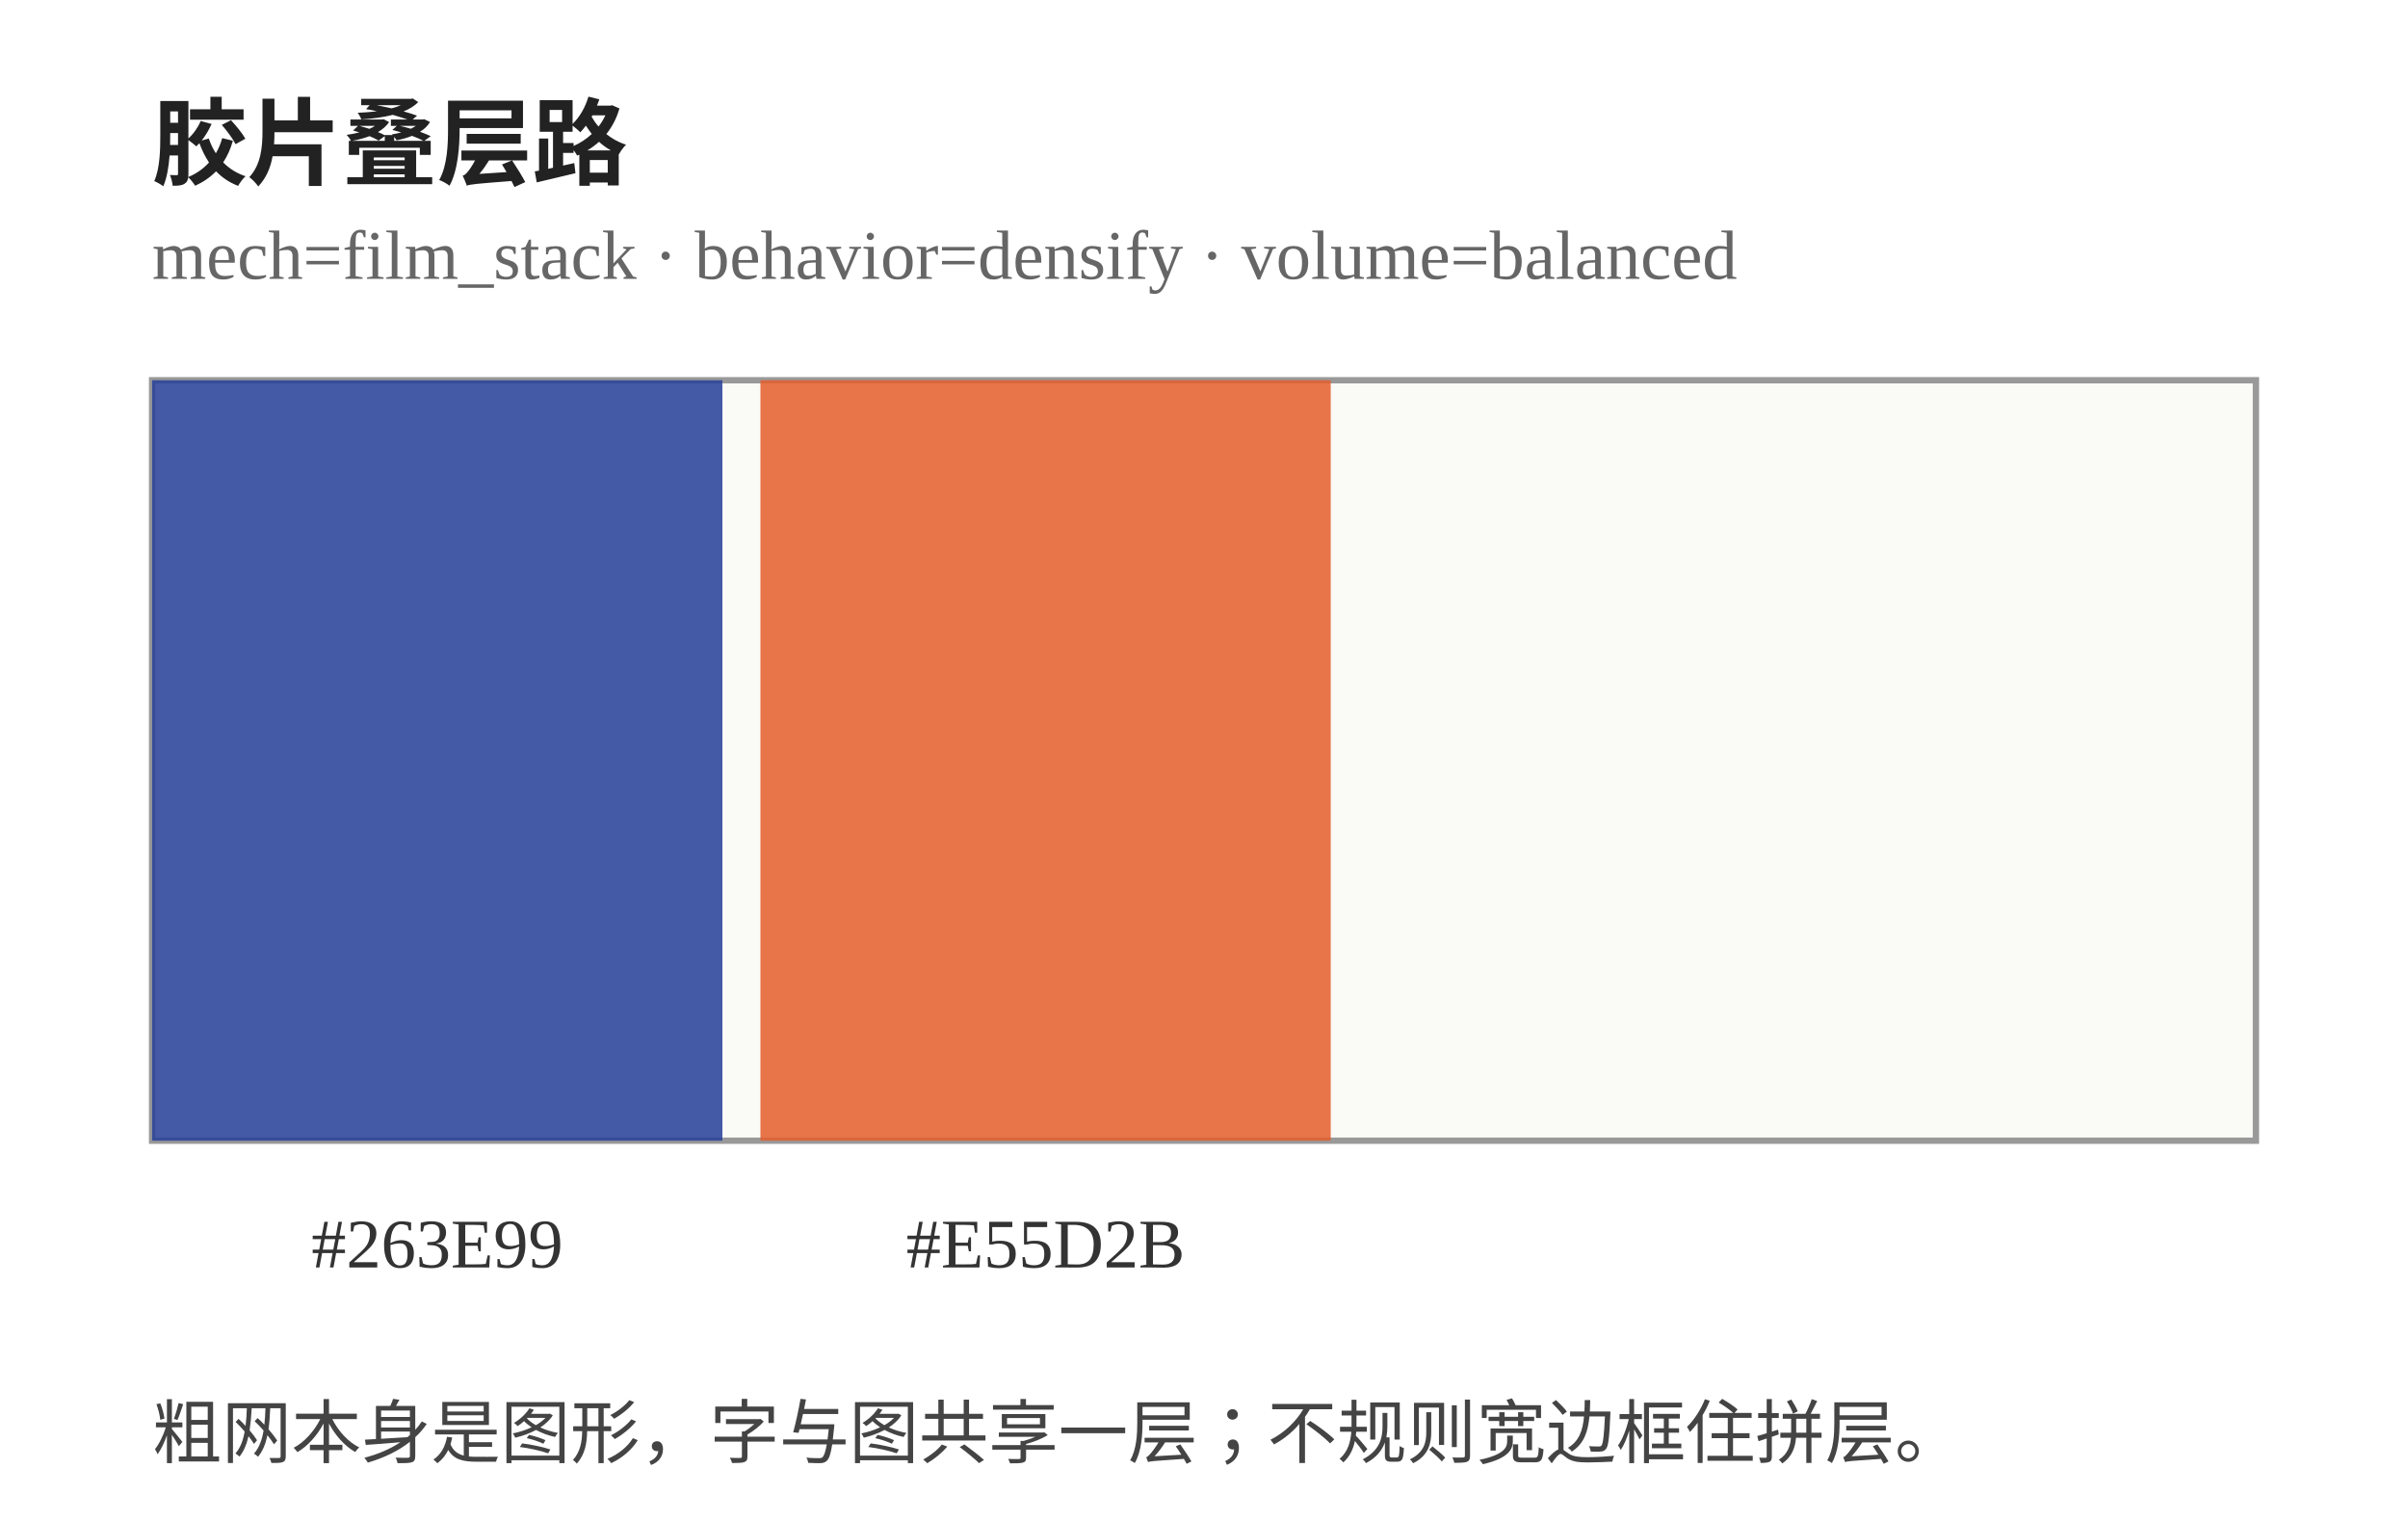
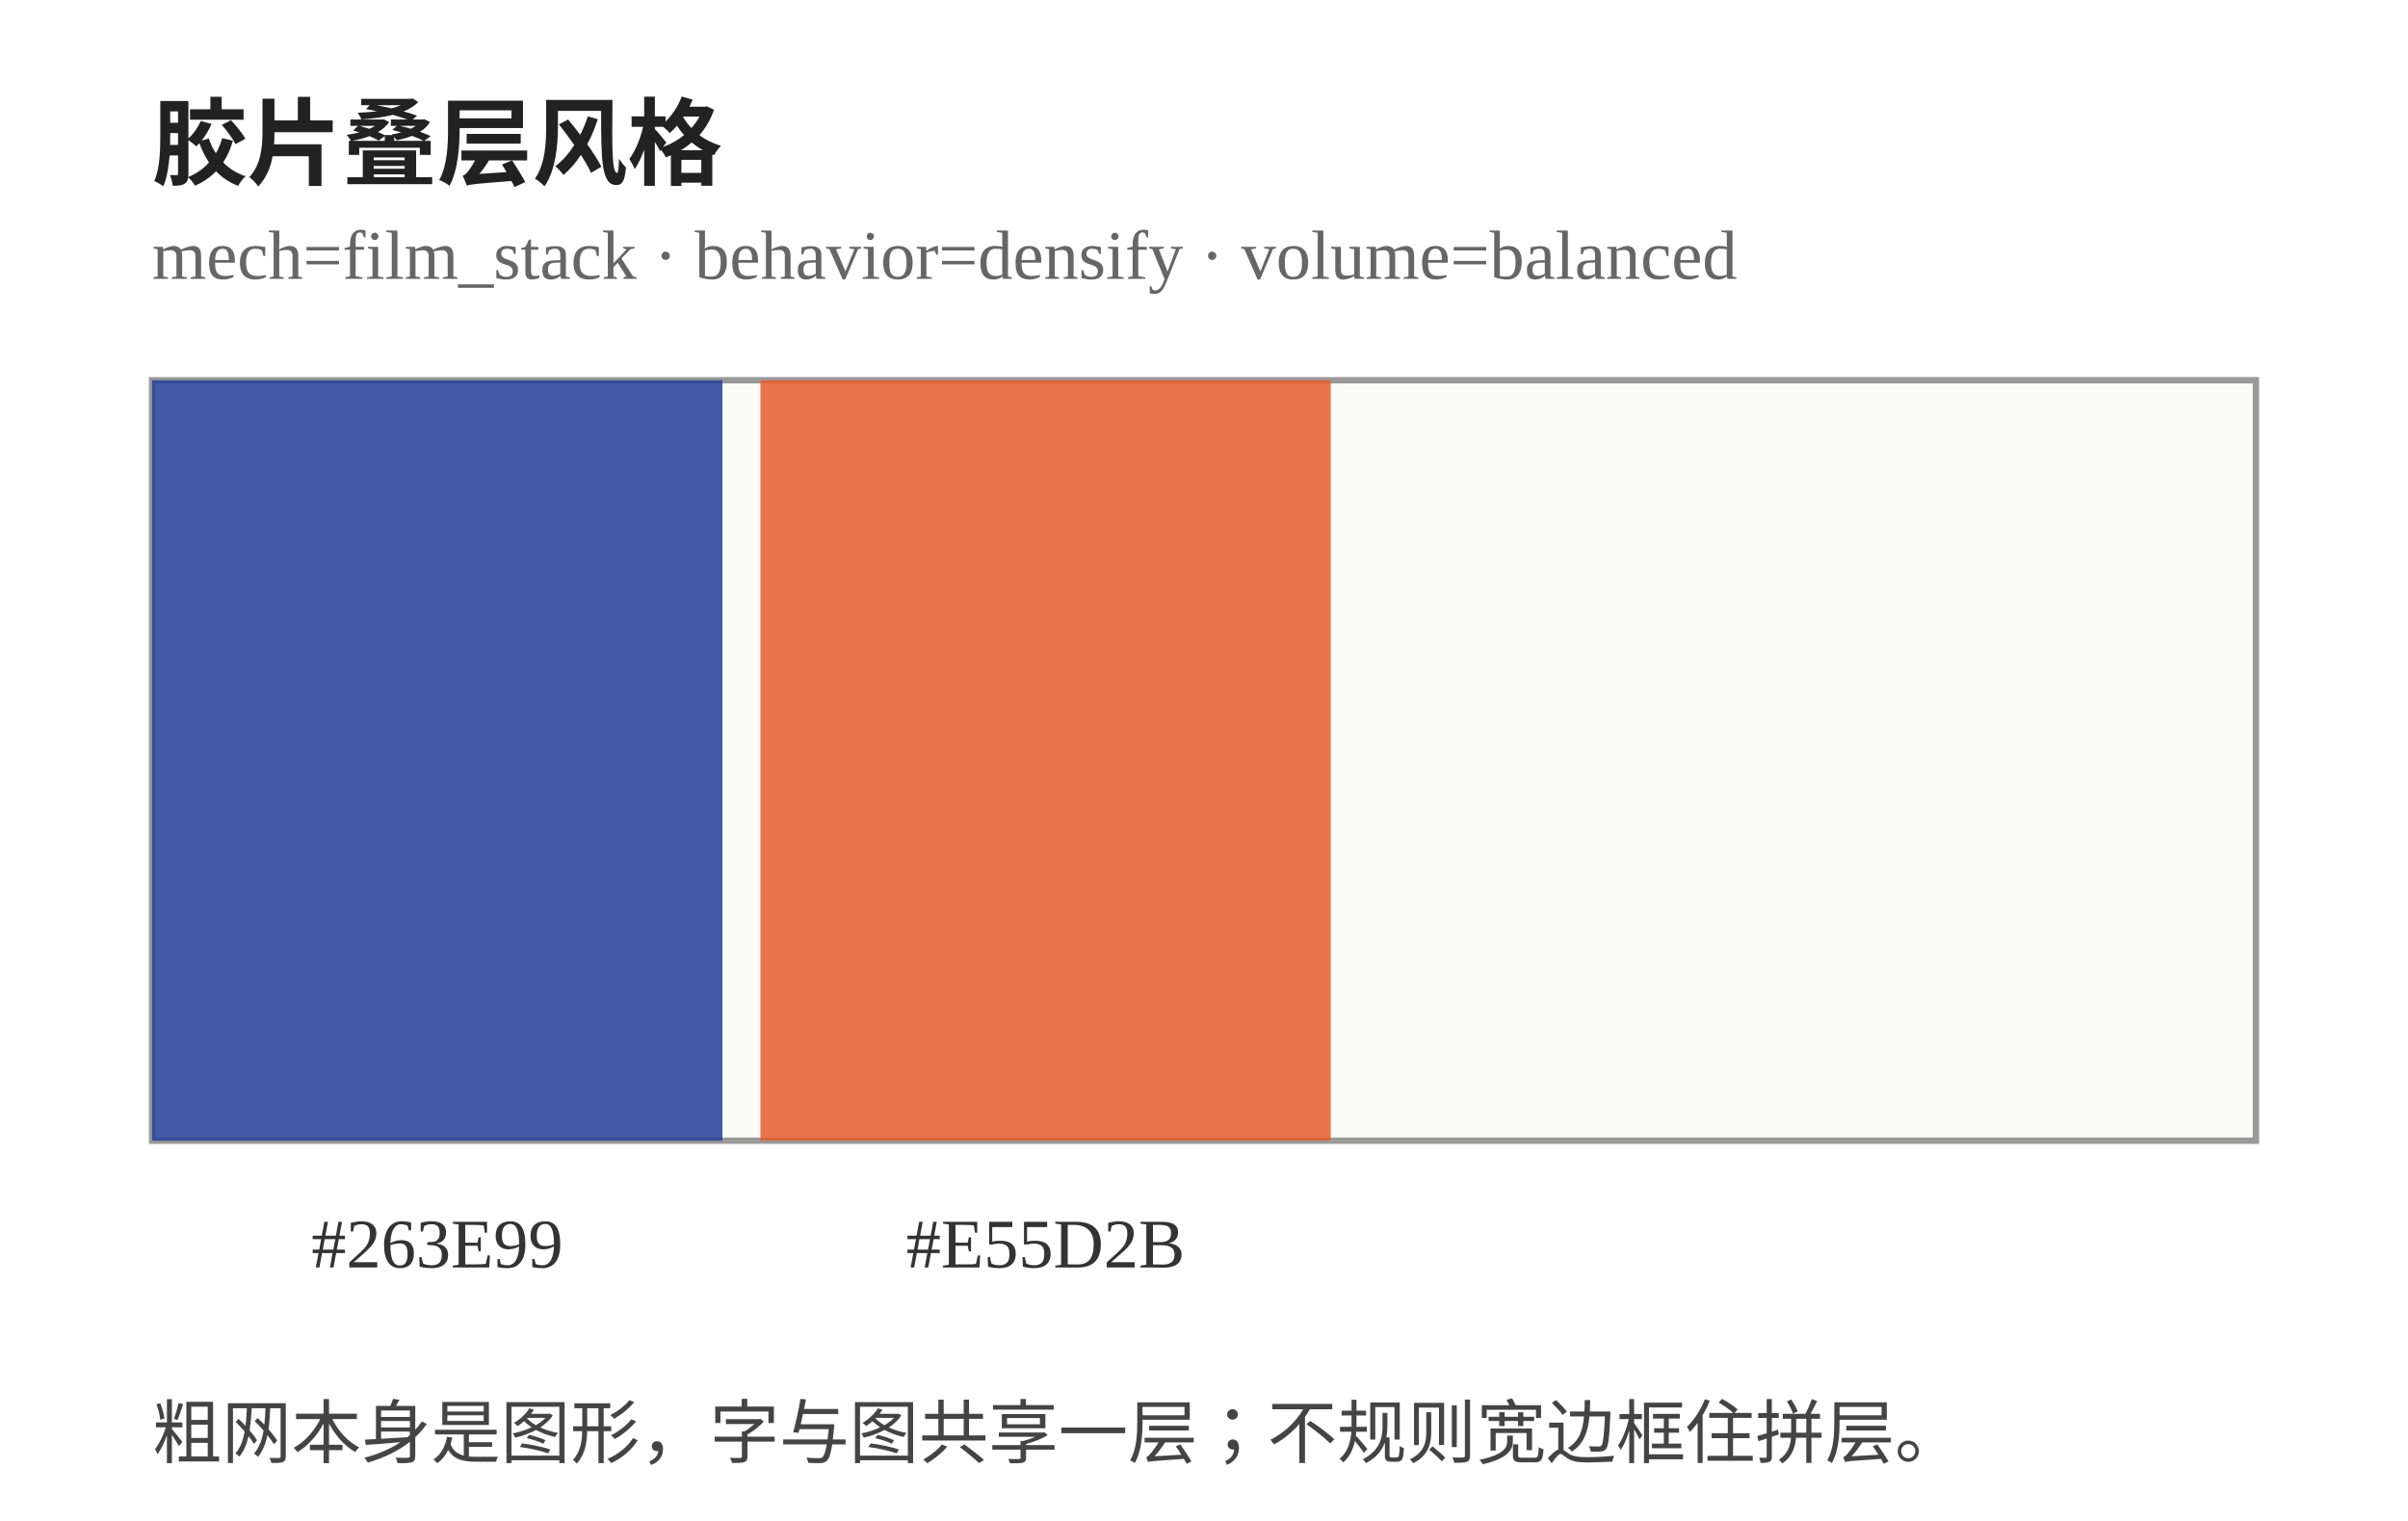
<svg xmlns="http://www.w3.org/2000/svg" width="380" height="240" viewBox="0 0 380 240">
  <rect x="24" y="60" width="332" height="120" fill="#FAFAF7" stroke="#999" stroke-width="1" />
  <rect x="24" y="60" width="90" height="120" fill="#263E99" opacity="0.85" />
  <text x="69.0" y="200" font-size="11" fill="#333" text-anchor="middle">#263E99</text>
  <rect x="120" y="60" width="90" height="120" fill="#E55D2B" opacity="0.85" />
  <text x="165.0" y="200" font-size="11" fill="#333" text-anchor="middle">#E55D2B</text>
-   <text x="24" y="28" font-size="15" font-weight="bold" fill="#222">胶片叠层路</text>
+   <text x="24" y="28" font-size="15" font-weight="bold" fill="#222">胶片叠层风格</text>
  <text x="24" y="44" font-size="11" fill="#666">mech=film_stack · behavior=densify · volume=balanced</text>
  <text x="24" y="230" font-size="11" fill="#444">粗网本身是图形，字与图共享一层；不规则宽边框住拼层。</text>
</svg>
